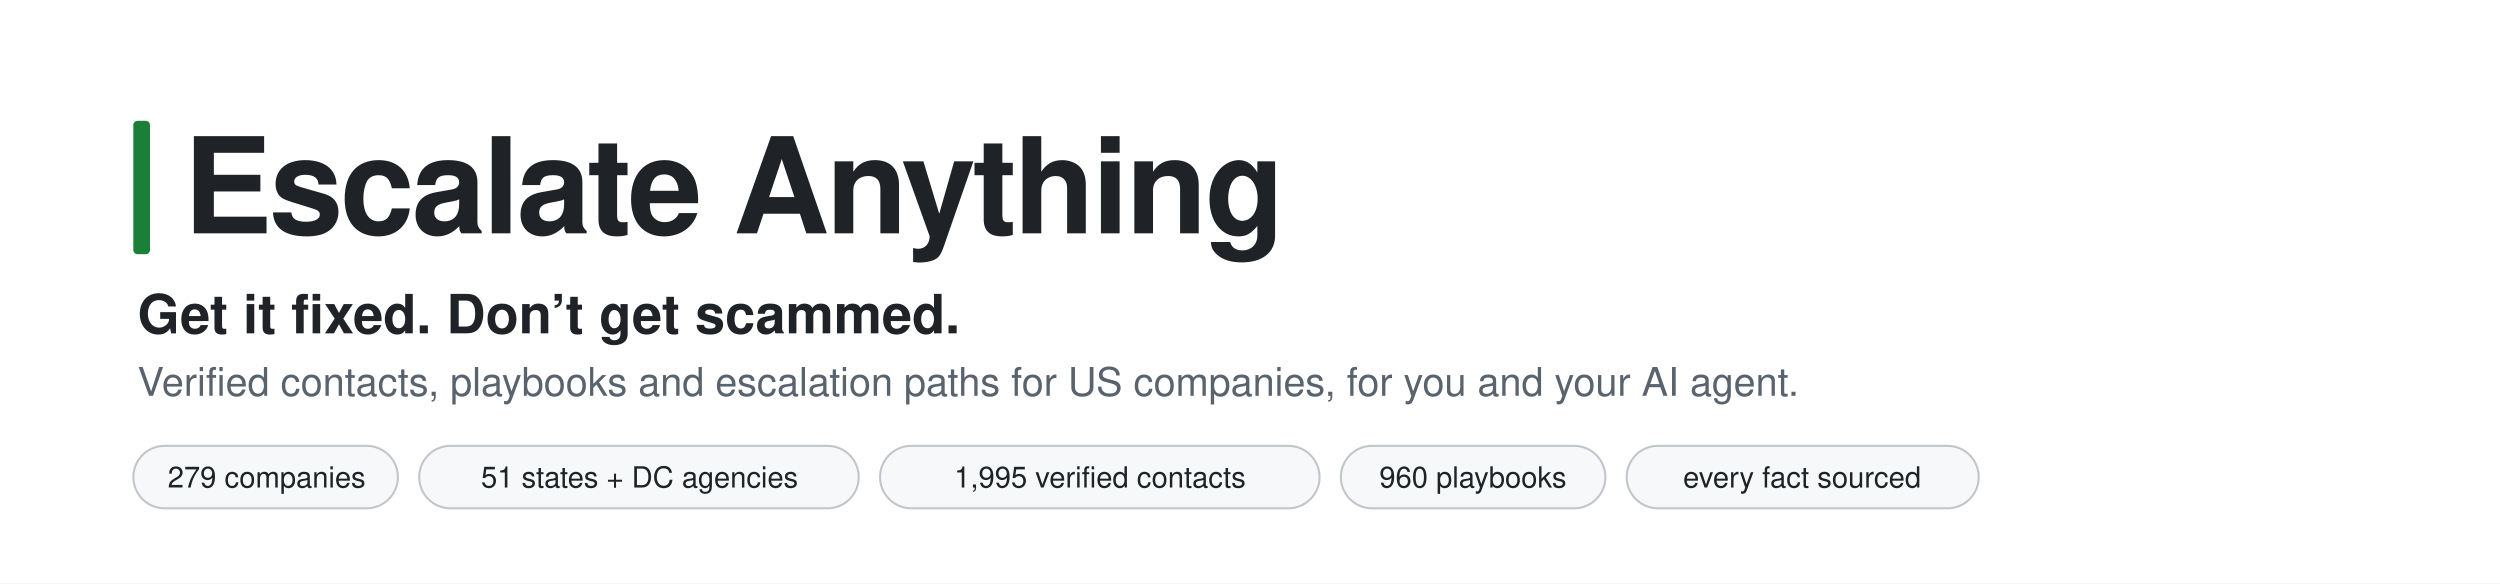
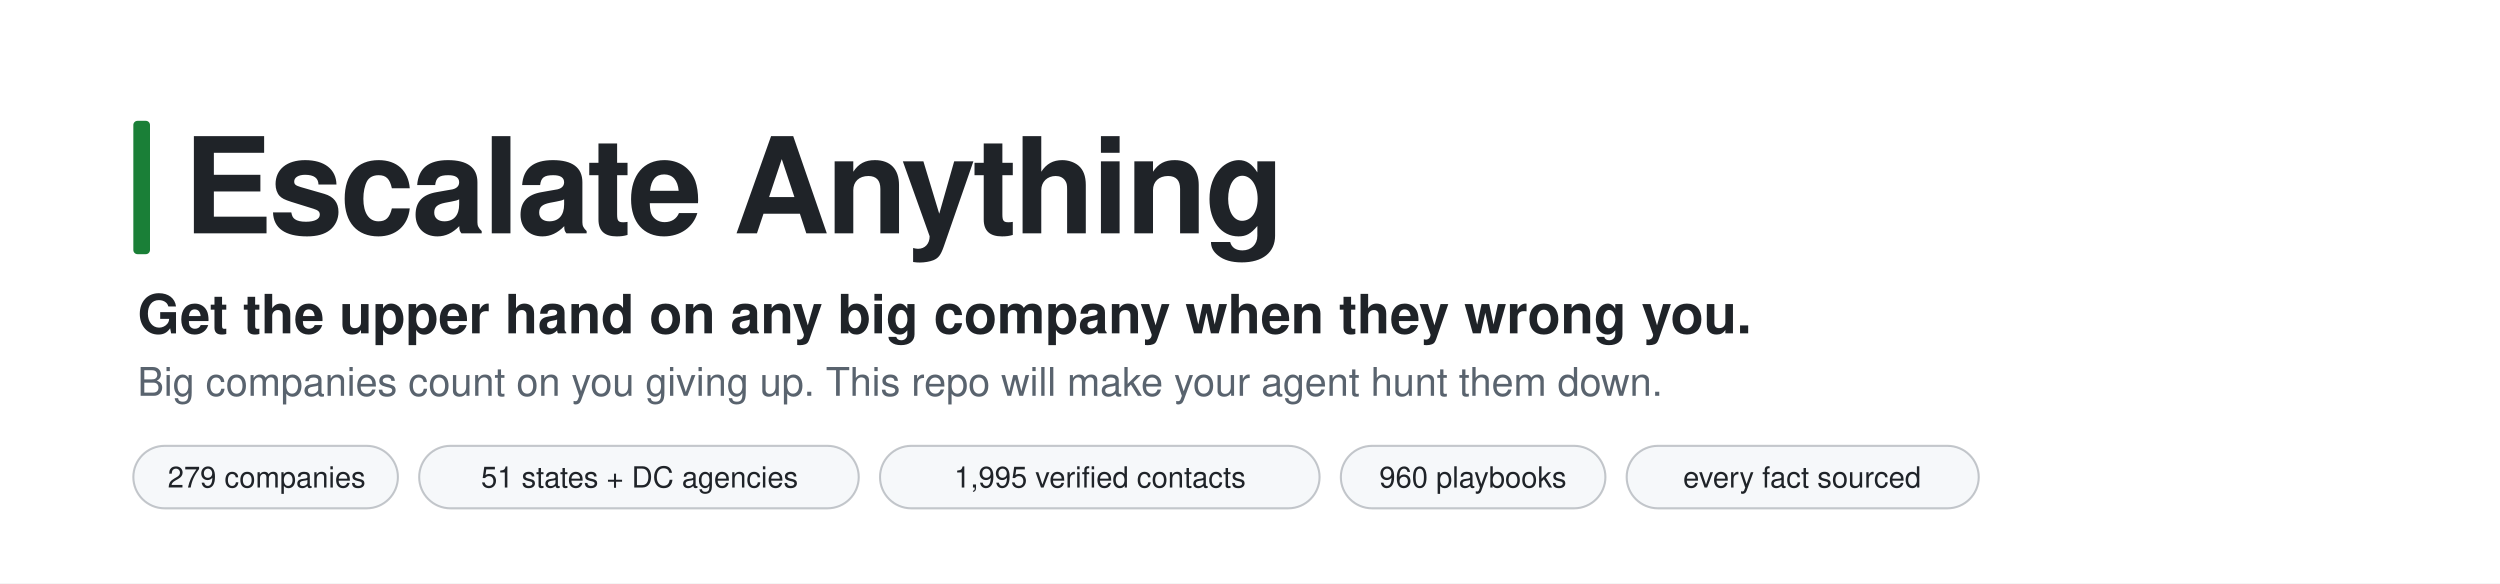
- <svg xmlns="http://www.w3.org/2000/svg" width="1200" height="280" viewBox="0 0 1200 280" role="img" aria-label="Escalate Anything: get it fixed, don't get scammed">
+ <svg xmlns="http://www.w3.org/2000/svg" width="1200" height="280" viewBox="0 0 1200 280" role="img" aria-label="Escalate Anything: get the upper hand on any big company when they wrong you">
  <rect width="1200" height="280" fill="#ffffff" />
  <rect x="64" y="58" width="8" height="64" rx="2" fill="#1a7f37" />
  <text x="88" y="112" font-family="-apple-system, BlinkMacSystemFont, 'Segoe UI', Helvetica, Arial, sans-serif" font-size="64" font-weight="700" letter-spacing="-1.5" fill="#1f2328">Escalate Anything</text>
-   <text x="66" y="160" font-family="-apple-system, BlinkMacSystemFont, 'Segoe UI', Helvetica, Arial, sans-serif" font-size="26" font-weight="600" fill="#1f2328">Get it fixed. Don’t get scammed.</text>
-   <text x="66" y="190" font-family="-apple-system, BlinkMacSystemFont, 'Segoe UI', Helvetica, Arial, sans-serif" font-size="19" fill="#59636e">Verified contacts, playbooks and escalation paths for US companies, for you and your AI agent.</text>
+   <text x="66" y="160" font-family="-apple-system, BlinkMacSystemFont, 'Segoe UI', Helvetica, Arial, sans-serif" font-size="26" font-weight="600" fill="#1f2328">Get the upper hand on any big company when they wrong you.</text>
+   <text x="66" y="190" font-family="-apple-system, BlinkMacSystemFont, 'Segoe UI', Helvetica, Arial, sans-serif" font-size="19" fill="#59636e">Big companies count on you giving up. This repo will make your agent hunt them down.</text>
  <rect x="64" y="214" rx="15" width="127" height="30" fill="#f6f8fa" stroke="#59636e" stroke-opacity="0.35" />
  <text x="128" y="234" text-anchor="middle" font-family="-apple-system, BlinkMacSystemFont, 'Segoe UI', Helvetica, Arial, sans-serif" font-size="14" fill="#1f2328">279 companies</text>
  <rect x="201.2" y="214" rx="15" width="211" height="30" fill="#f6f8fa" stroke="#59636e" stroke-opacity="0.35" />
  <text x="307" y="234" text-anchor="middle" font-family="-apple-system, BlinkMacSystemFont, 'Segoe UI', Helvetica, Arial, sans-serif" font-size="14" fill="#1f2328">51 states + DC agencies</text>
  <rect x="422.4" y="214" rx="15" width="211" height="30" fill="#f6f8fa" stroke="#59636e" stroke-opacity="0.35" />
  <text x="528" y="234" text-anchor="middle" font-family="-apple-system, BlinkMacSystemFont, 'Segoe UI', Helvetica, Arial, sans-serif" font-size="14" fill="#1f2328">1,995 verified contacts</text>
  <rect x="643.6" y="214" rx="15" width="127" height="30" fill="#f6f8fa" stroke="#59636e" stroke-opacity="0.35" />
  <text x="707" y="234" text-anchor="middle" font-family="-apple-system, BlinkMacSystemFont, 'Segoe UI', Helvetica, Arial, sans-serif" font-size="14" fill="#1f2328">960 playbooks</text>
  <rect x="780.8" y="214" rx="15" width="169" height="30" fill="#f6f8fa" stroke="#59636e" stroke-opacity="0.35" />
  <text x="865" y="234" text-anchor="middle" font-family="-apple-system, BlinkMacSystemFont, 'Segoe UI', Helvetica, Arial, sans-serif" font-size="14" fill="#1f2328">every fact sourced</text>
</svg>
